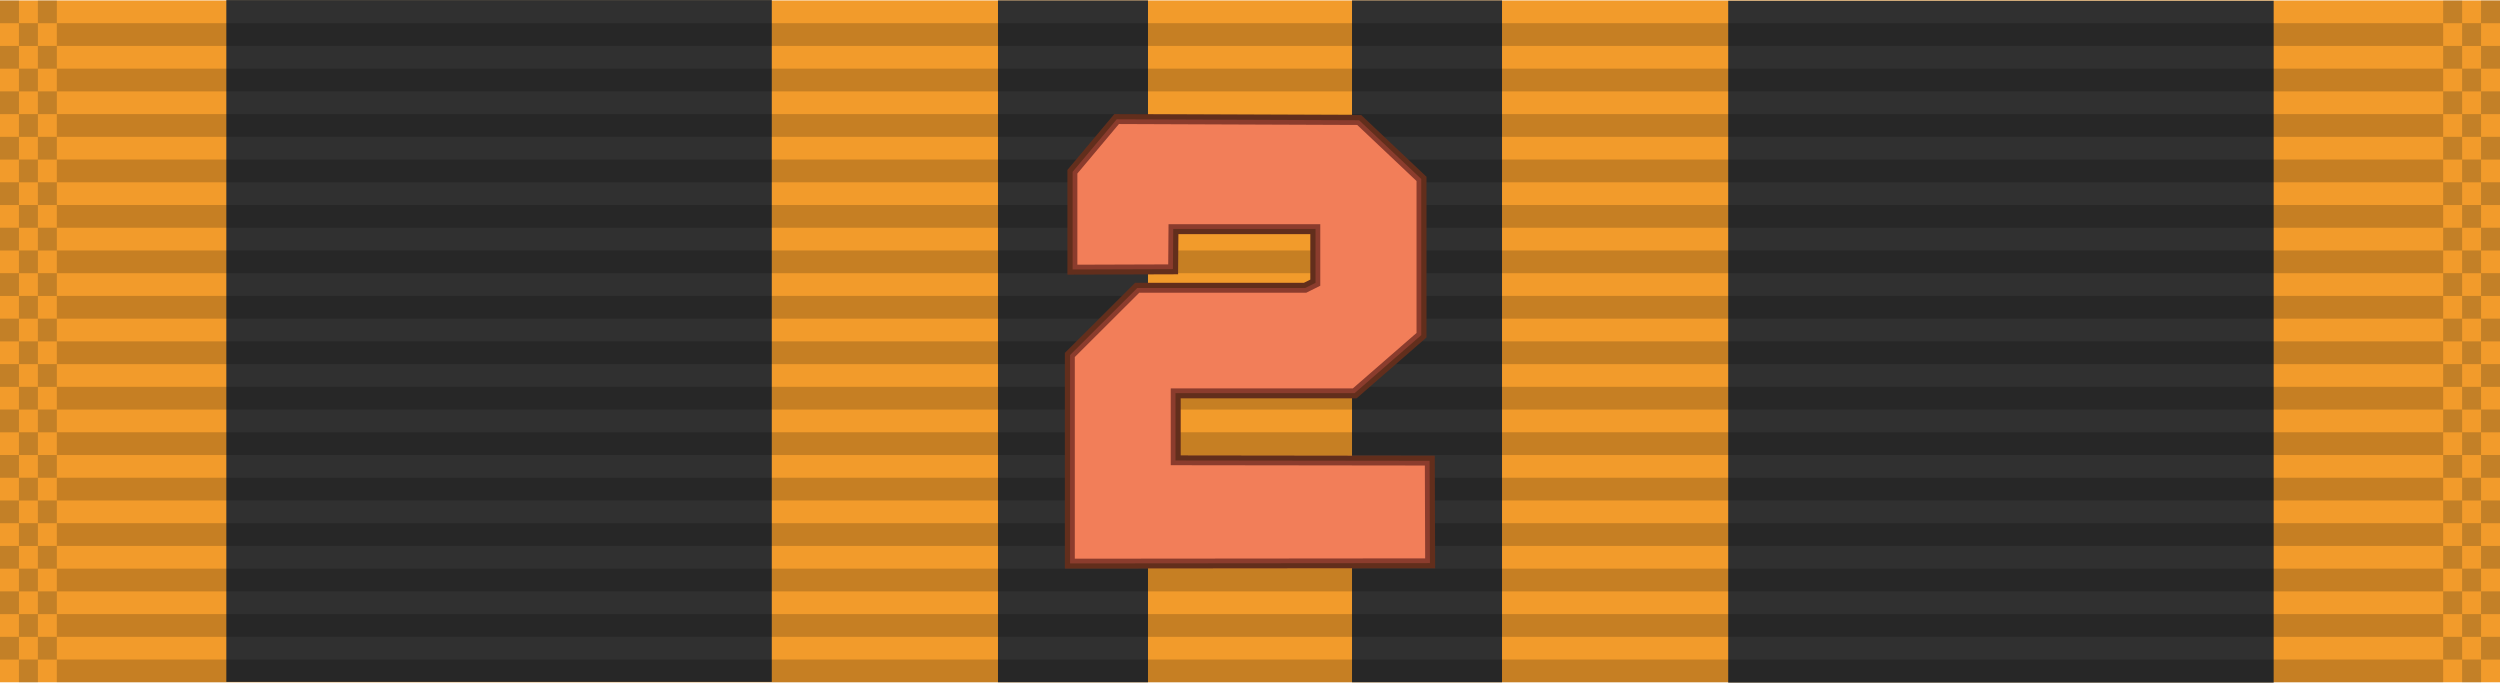
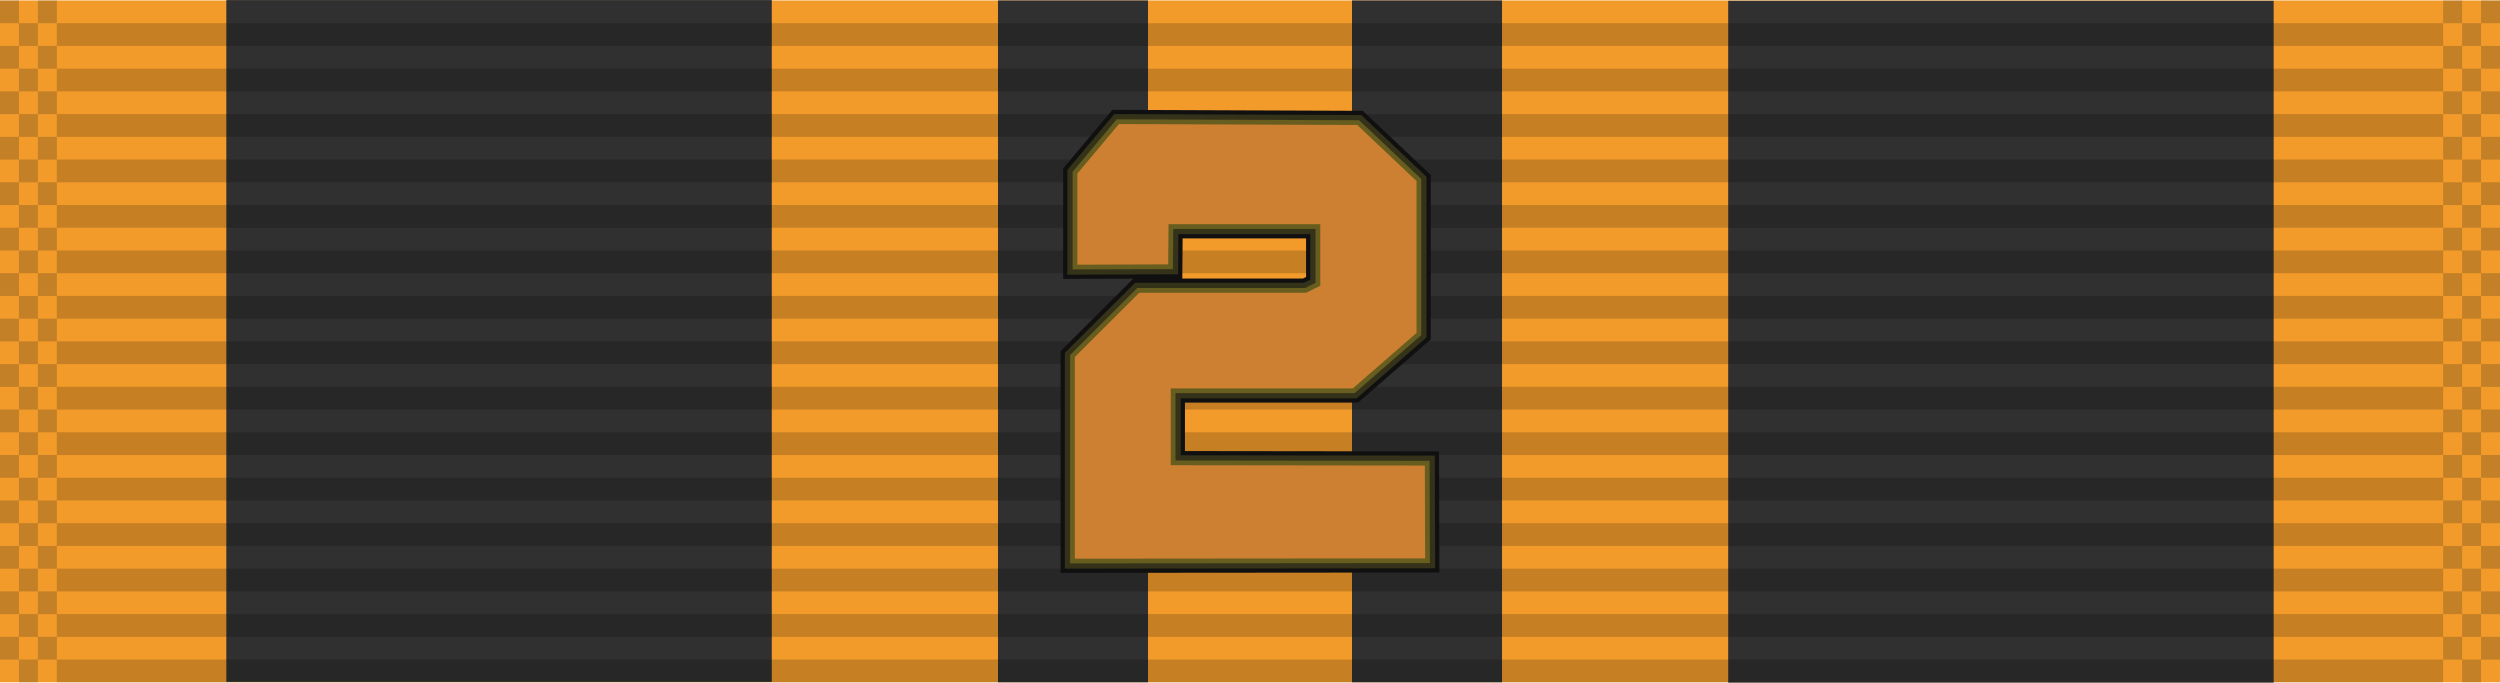
<svg xmlns="http://www.w3.org/2000/svg" xmlns:xlink="http://www.w3.org/1999/xlink" width="132" height="36.047" version="1.1" id="svg1" xml:space="preserve">
  <defs id="defs1">
    <pattern patternUnits="userSpaceOnUse" width="3.78" height="35.906" patternTransform="scale(1)" preserveAspectRatio="xMidYMid" id="pattern4" style="fill:#000000">
      <g id="g4">
        <rect style="opacity:0.3;vector-effect:non-scaling-stroke;fill:none;fill-opacity:1;stroke:none;stroke-width:0.453;stroke-linecap:round;stroke-linejoin:round;stroke-opacity:1;-inkscape-stroke:hairline" id="rect3" width="3.78" height="35.906" x="0" y="0" />
        <rect style="opacity:0.3;vector-effect:non-scaling-stroke;fill:#000000;fill-opacity:1;stroke:none;stroke-width:0.249;stroke-linecap:round;stroke-linejoin:round;stroke-opacity:1;-inkscape-stroke:hairline" id="rect4" width="3.78" height="1.89" x="0" y="1.89" />
        <rect style="opacity:0.3;vector-effect:non-scaling-stroke;fill:#000000;fill-opacity:1;stroke:none;stroke-width:0.249;stroke-linecap:round;stroke-linejoin:round;stroke-opacity:1;-inkscape-stroke:hairline" id="rect4-7" width="3.78" height="1.89" x="0" y="5.669" />
        <rect style="opacity:0.3;vector-effect:non-scaling-stroke;fill:#000000;fill-opacity:1;stroke:none;stroke-width:0.249;stroke-linecap:round;stroke-linejoin:round;stroke-opacity:1;-inkscape-stroke:hairline" id="rect4-1" width="3.78" height="1.89" x="0" y="9.449" />
        <rect style="opacity:0.3;vector-effect:non-scaling-stroke;fill:#000000;fill-opacity:1;stroke:none;stroke-width:0.249;stroke-linecap:round;stroke-linejoin:round;stroke-opacity:1;-inkscape-stroke:hairline" id="rect4-7-3" width="3.78" height="1.89" x="0" y="13.228" />
        <rect style="opacity:0.3;vector-effect:non-scaling-stroke;fill:#000000;fill-opacity:1;stroke:none;stroke-width:0.249;stroke-linecap:round;stroke-linejoin:round;stroke-opacity:1;-inkscape-stroke:hairline" id="rect4-13" width="3.78" height="1.89" x="0" y="17.008" />
        <rect style="opacity:0.3;vector-effect:non-scaling-stroke;fill:#000000;fill-opacity:1;stroke:none;stroke-width:0.249;stroke-linecap:round;stroke-linejoin:round;stroke-opacity:1;-inkscape-stroke:hairline" id="rect4-7-7" width="3.78" height="1.89" x="0" y="20.787" />
        <rect style="opacity:0.3;vector-effect:non-scaling-stroke;fill:#000000;fill-opacity:1;stroke:none;stroke-width:0.249;stroke-linecap:round;stroke-linejoin:round;stroke-opacity:1;-inkscape-stroke:hairline" id="rect4-1-8" width="3.78" height="1.89" x="0" y="24.567" />
        <rect style="opacity:0.3;vector-effect:non-scaling-stroke;fill:#000000;fill-opacity:1;stroke:none;stroke-width:0.249;stroke-linecap:round;stroke-linejoin:round;stroke-opacity:1;-inkscape-stroke:hairline" id="rect4-7-3-8" width="3.78" height="1.89" x="0" y="28.346" />
        <rect style="opacity:0.3;vector-effect:non-scaling-stroke;fill:#000000;fill-opacity:1;stroke:none;stroke-width:0.249;stroke-linecap:round;stroke-linejoin:round;stroke-opacity:1;-inkscape-stroke:hairline" id="rect4-7-3-8-4" width="3.78" height="1.89" x="0" y="32.126" />
      </g>
    </pattern>
    <meshgradient id="meshgradient32" gradientUnits="userSpaceOnUse" x="0.5" y="0.5">
      <meshrow id="meshrow32">
        <meshpatch id="meshpatch32">
          <stop path="c 40.946,0  81.892,0  122.838,0" style="stop-color:#ffffff;stop-opacity:1" id="stop32" />
          <stop path="c 0,50.786  0,101.573  0,152.359" style="stop-color:#c46949;stop-opacity:1" id="stop33" />
          <stop path="c -40.946,0  -81.892,0  -122.838,0" style="stop-color:#ffffff;stop-opacity:1" id="stop34" />
          <stop path="c 0,-50.786  0,-101.573  1.42109e-14,-152.359" style="stop-color:#c46949;stop-opacity:1" id="stop35" />
        </meshpatch>
      </meshrow>
    </meshgradient>
    <filter style="color-interpolation-filters:sRGB;" id="filter21" x="-0.253" y="-0.201" width="1.507" height="1.402">
      <feGaussianBlur stdDeviation="1" result="result1" id="feGaussianBlur16" />
      <feComposite in="result1" in2="result1" result="result4" operator="in" id="feComposite16" />
      <feBlend in="result1" mode="screen" result="result5" in2="result4" id="feBlend16" />
      <feGaussianBlur stdDeviation="8" result="result6" in="result5" id="feGaussianBlur17" />
      <feComposite operator="atop" in="result6" in2="result5" result="result8" id="feComposite17" />
      <feComposite operator="in" result="fbSourceGraphic" in="result6" in2="result8" id="feComposite18" />
      <feGaussianBlur result="result0" in="fbSourceGraphic" stdDeviation="2.5" id="feGaussianBlur18" />
      <feSpecularLighting specularExponent="45" specularConstant="1.5" surfaceScale="1" lighting-color="rgb(255,255,255)" result="result1" in="result0" id="feSpecularLighting18">
        <fePointLight z="21000" y="-9000" x="-6000" id="fePointLight18" />
      </feSpecularLighting>
      <feComposite operator="in" result="result2" in="result1" in2="fbSourceGraphic" id="feComposite19" />
      <feComposite k3="1" k2="1" operator="arithmetic" result="result4" in="fbSourceGraphic" in2="result2" id="feComposite20" />
      <feComposite operator="in" in="result9" in2="result4" result="result91" id="feComposite21" />
      <feBlend mode="multiply" in2="result91" id="feBlend21" />
    </filter>
  </defs>
-   <rect fill="#2350E6" width="132" height="36" id="rect1" style="fill:#f29b2b;fill-opacity:1;stroke:none;stroke-width:0.603" x="0" y="0.024" />
-   <g id="g2" transform="translate(-0.04966927,-0.00473595)">
-     <rect style="vector-effect:non-scaling-stroke;fill:#303030;fill-opacity:1;stroke:none;stroke-width:0.747;stroke-linecap:round;stroke-linejoin:round;-inkscape-stroke:hairline" id="rect2-9" width="28.8" height="36" x="12" y="0.009" />
-     <rect style="vector-effect:non-scaling-stroke;fill:#303030;fill-opacity:1;stroke:none;stroke-width:0.747;stroke-linecap:round;stroke-linejoin:round;-inkscape-stroke:hairline" id="rect2-9-4" width="28.8" height="36" x="91.299" y="0.047" />
-   </g>
-   <g id="g1" transform="matrix(1,0,0,0.9752727,-0.1063337,0.4456762)">
-     <rect style="vector-effect:non-scaling-stroke;fill:#303030;fill-opacity:1;stroke:none;stroke-width:0.397;stroke-linecap:round;stroke-linejoin:round;-inkscape-stroke:hairline" id="rect2-9-1" width="7.92" height="36.913" x="52.8" y="-0.433" />
-     <rect style="vector-effect:non-scaling-stroke;fill:#303030;fill-opacity:1;stroke:none;stroke-width:0.397;stroke-linecap:round;stroke-linejoin:round;-inkscape-stroke:hairline" id="rect2-9-1-1" width="7.92" height="36.913" x="71.493" y="-0.433" />
-   </g>
-   <g id="g9" transform="translate(-2.8913199e-5,44.97637)">
-     <g transform="matrix(3.607732,0,0,3.779529,-271.2352,-691.3447)" id="g5723-7" clip-path="none" style="display:inline" mask="none">
-       <rect id="use5371-0" y="171.342" x="76.013" height="0.318" width="34.925" style="fill:#000000;fill-opacity:0.18;stroke:none;stroke-width:0.856" />
-       <use height="100%" width="100%" x="0" y="0" xlink:href="#use5371-0" transform="translate(0,0.635)" id="use5680-3" />
-       <use height="100%" width="100%" x="0" y="0" xlink:href="#use5371-0" transform="translate(0,1.27)" id="use5682-2" />
-       <use height="100%" width="100%" x="0" y="0" xlink:href="#use5371-0" transform="translate(0,1.905)" id="use5684-2" />
-       <use height="100%" width="100%" x="0" y="0" xlink:href="#use5371-0" transform="translate(0,2.54)" id="use5686-1" />
-       <use height="100%" width="100%" x="0" y="0" xlink:href="#use5371-0" transform="translate(0,3.175)" id="use5688-6" />
-       <use height="100%" width="100%" x="0" y="0" xlink:href="#use5371-0" transform="translate(0,3.81)" id="use5690-2" />
-       <use height="100%" width="100%" x="0" y="0" xlink:href="#use5371-0" transform="translate(0,4.445)" id="use5692-2" />
-       <use height="100%" width="100%" x="0" y="0" xlink:href="#use5371-0" transform="translate(0,5.08)" id="use5694-8" />
-       <use height="100%" width="100%" x="0" y="0" xlink:href="#use5371-0" transform="translate(0,5.715)" id="use5696-2" />
-       <use height="100%" width="100%" x="0" y="0" xlink:href="#use5371-0" transform="translate(0,6.35)" id="use5698-8" />
-       <use height="100%" width="100%" x="0" y="0" xlink:href="#use5371-0" transform="translate(0,6.985)" id="use5700-2" />
-       <use height="100%" width="100%" x="0" y="0" xlink:href="#use5371-0" transform="translate(0,7.62)" id="use5702-1" />
-       <use height="100%" width="100%" x="0" y="0" xlink:href="#use5371-0" transform="translate(0,8.255)" id="use5704-5" />
-       <use height="100%" width="100%" x="0" y="0" xlink:href="#use5371-0" transform="translate(0,8.89)" id="use5706-7" />
+   <g id="g5">
+     <g id="g3">
+       <rect fill="#2350E6" width="132" height="36" id="rect1" style="fill:#f29b2b;fill-opacity:1;stroke:none;stroke-width:0.603" x="0" y="0.024" />
+       <g id="g2" transform="translate(-0.04966927,-0.00473595)">
+         <rect style="vector-effect:non-scaling-stroke;fill:#303030;fill-opacity:1;stroke:none;stroke-width:0.747;stroke-linecap:round;stroke-linejoin:round;-inkscape-stroke:hairline" id="rect2-9" width="28.8" height="36" x="12" y="0.009" />
+         <rect style="vector-effect:non-scaling-stroke;fill:#303030;fill-opacity:1;stroke:none;stroke-width:0.747;stroke-linecap:round;stroke-linejoin:round;-inkscape-stroke:hairline" id="rect2-9-4" width="28.8" height="36" x="91.299" y="0.047" />
+       </g>
+       <g id="g1" transform="matrix(1,0,0,0.9752727,-0.1063337,0.4456762)">
+         <rect style="vector-effect:non-scaling-stroke;fill:#303030;fill-opacity:1;stroke:none;stroke-width:0.397;stroke-linecap:round;stroke-linejoin:round;-inkscape-stroke:hairline" id="rect2-9-1" width="7.92" height="36.913" x="52.8" y="-0.433" />
+         <rect style="vector-effect:non-scaling-stroke;fill:#303030;fill-opacity:1;stroke:none;stroke-width:0.397;stroke-linecap:round;stroke-linejoin:round;-inkscape-stroke:hairline" id="rect2-9-1-1" width="7.92" height="36.913" x="71.493" y="-0.433" />
+       </g>
    </g>
-     <g transform="matrix(3.779529,0,0,3.779529,-259.8995,-590.2967)" id="g6302-4" clip-path="none" style="display:inline" mask="none">
-       <rect style="opacity:1;fill:#001215;fill-opacity:0.196;stroke:none;stroke-width:0.025;stroke-miterlimit:4;stroke-dasharray:none;stroke-dashoffset:0;stroke-opacity:1" id="rect6165-8" width="0.265" height="0.318" x="68.765" y="144.289" />
-       <use height="100%" width="100%" x="0" y="0" xlink:href="#rect6165-8" transform="translate(0,0.635)" id="use6169-2" />
-       <use height="100%" width="100%" x="0" y="0" xlink:href="#rect6165-8" transform="translate(0,1.27)" id="use6171-5" />
-       <use height="100%" width="100%" x="0" y="0" xlink:href="#rect6165-8" transform="translate(0,1.905)" id="use6173-6" />
-       <use height="100%" width="100%" x="0" y="0" xlink:href="#rect6165-8" transform="translate(0,2.54)" id="use6175-8" />
-       <use height="100%" width="100%" x="0" y="0" xlink:href="#rect6165-8" transform="translate(0,3.175)" id="use6177-1" />
-       <use height="100%" width="100%" x="0" y="0" xlink:href="#rect6165-8" transform="translate(0,3.81)" id="use6179-7" />
-       <use height="100%" width="100%" x="0" y="0" xlink:href="#rect6165-8" transform="translate(0,4.445)" id="use6181-1" />
-       <use height="100%" width="100%" x="0" y="0" xlink:href="#rect6165-8" transform="translate(0,5.08)" id="use6183-3" />
-       <use height="100%" width="100%" x="0" y="0" xlink:href="#rect6165-8" transform="translate(0,5.715)" id="use6185-3" />
-       <use height="100%" width="100%" x="0" y="0" xlink:href="#rect6165-8" transform="translate(0,6.35)" id="use6187-9" />
-       <use height="100%" width="100%" x="0" y="0" xlink:href="#rect6165-8" transform="translate(0,6.985)" id="use6189-6" />
-       <use height="100%" width="100%" x="0" y="0" xlink:href="#rect6165-8" transform="translate(0,7.62)" id="use6191-2" />
-       <use height="100%" width="100%" x="0" y="0" xlink:href="#rect6165-8" transform="translate(0,8.255)" id="use6193-9" />
-       <use height="100%" width="100%" x="0" y="0" xlink:href="#rect6165-8" transform="translate(0,8.89)" id="use6195-2" />
-       <use height="100%" width="100%" x="0" y="0" xlink:href="#rect6165-8" transform="translate(0.2645833,0.3175)" id="use6197-3" />
-       <use height="100%" width="100%" x="0" y="0" xlink:href="#rect6165-8" transform="translate(0.2645833,0.9525)" id="use6199-4" />
-       <use height="100%" width="100%" x="0" y="0" xlink:href="#rect6165-8" transform="translate(0.2645833,1.5875)" id="use6201-2" />
-       <use height="100%" width="100%" x="0" y="0" xlink:href="#rect6165-8" transform="translate(0.2645833,2.2225)" id="use6203-5" />
-       <use height="100%" width="100%" x="0" y="0" xlink:href="#rect6165-8" transform="translate(0.2645833,2.8575)" id="use6205-9" />
-       <use height="100%" width="100%" x="0" y="0" xlink:href="#rect6165-8" transform="translate(0.2645833,3.4925)" id="use6207-9" />
-       <use height="100%" width="100%" x="0" y="0" xlink:href="#rect6165-8" transform="translate(0.2645833,4.1275)" id="use6209-6" />
-       <use height="100%" width="100%" x="0" y="0" xlink:href="#rect6165-8" transform="translate(0.2645833,4.7625)" id="use6211-0" />
-       <use height="100%" width="100%" x="0" y="0" xlink:href="#rect6165-8" transform="translate(0.2645833,5.3975)" id="use6213-7" />
-       <use height="100%" width="100%" x="0" y="0" xlink:href="#rect6165-8" transform="translate(0.2645833,6.0325)" id="use6215-3" />
-       <use height="100%" width="100%" x="0" y="0" xlink:href="#rect6165-8" transform="translate(0.2645833,6.6675)" id="use6217-5" />
-       <use height="100%" width="100%" x="0" y="0" xlink:href="#rect6165-8" transform="translate(0.2645833,7.3025)" id="use6219-9" />
-       <use height="100%" width="100%" x="0" y="0" xlink:href="#rect6165-8" transform="translate(0.2645833,7.9375)" id="use6221-6" />
-       <use height="100%" width="100%" x="0" y="0" xlink:href="#rect6165-8" transform="translate(0.2645833,8.5725)" id="use6223-2" />
-       <use height="100%" width="100%" x="0" y="0" xlink:href="#rect6165-8" transform="translate(0.2645833,9.2075)" id="use6225-8" />
-       <use x="0" y="0" xlink:href="#rect6165-8" transform="translate(0.5291672)" id="use6227-6" width="100%" height="100%" />
-       <use x="0" y="0" xlink:href="#rect6165-8" transform="translate(0.5291672,0.6349999)" id="use6229-5" width="100%" height="100%" />
-       <use x="0" y="0" xlink:href="#rect6165-8" transform="translate(0.5291672,1.27)" id="use6231-3" width="100%" height="100%" />
-       <use x="0" y="0" xlink:href="#rect6165-8" transform="translate(0.5291672,1.905)" id="use6233-2" width="100%" height="100%" />
-       <use x="0" y="0" xlink:href="#rect6165-8" transform="translate(0.5291672,2.54)" id="use6235-8" width="100%" height="100%" />
-       <use x="0" y="0" xlink:href="#rect6165-8" transform="translate(0.5291672,3.175)" id="use6237-7" width="100%" height="100%" />
-       <use x="0" y="0" xlink:href="#rect6165-8" transform="translate(0.5291672,3.81)" id="use6239-2" width="100%" height="100%" />
-       <use x="0" y="0" xlink:href="#rect6165-8" transform="translate(0.5291672,4.445)" id="use6241-3" width="100%" height="100%" />
-       <use x="0" y="0" xlink:href="#rect6165-8" transform="translate(0.5291672,5.08)" id="use6243-1" width="100%" height="100%" />
-       <use x="0" y="0" xlink:href="#rect6165-8" transform="translate(0.5291672,5.715)" id="use6245-5" width="100%" height="100%" />
-       <use x="0" y="0" xlink:href="#rect6165-8" transform="translate(0.5291672,6.35)" id="use6247-4" width="100%" height="100%" />
-       <use x="0" y="0" xlink:href="#rect6165-8" transform="translate(0.5291672,6.985)" id="use6249-5" width="100%" height="100%" />
-       <use x="0" y="0" xlink:href="#rect6165-8" transform="translate(0.5291672,7.62)" id="use6251-0" width="100%" height="100%" />
-       <use x="0" y="0" xlink:href="#rect6165-8" transform="translate(0.5291672,8.255)" id="use6253-0" width="100%" height="100%" />
-       <use x="0" y="0" xlink:href="#rect6165-8" transform="translate(0.5291672,8.89)" id="use6255-4" width="100%" height="100%" />
-     </g>
-     <g id="g6394-3" transform="matrix(3.779529,0,0,3.779529,-130.8995,-590.2967)" clip-path="none" mask="none">
-       <rect y="144.289" x="68.765" height="0.318" width="0.265" id="rect6304-4" style="opacity:1;fill:#001215;fill-opacity:0.196;stroke:none;stroke-width:0.025;stroke-miterlimit:4;stroke-dasharray:none;stroke-dashoffset:0;stroke-opacity:1" />
-       <use id="use6306-0" transform="translate(0,0.635)" xlink:href="#rect6165-8" y="0" x="0" width="100%" height="100%" />
-       <use id="use6308-3" transform="translate(0,1.27)" xlink:href="#rect6165-8" y="0" x="0" width="100%" height="100%" />
-       <use id="use6310-3" transform="translate(0,1.905)" xlink:href="#rect6165-8" y="0" x="0" width="100%" height="100%" />
-       <use id="use6312-5" transform="translate(0,2.54)" xlink:href="#rect6165-8" y="0" x="0" width="100%" height="100%" />
-       <use id="use6314-8" transform="translate(0,3.175)" xlink:href="#rect6165-8" y="0" x="0" width="100%" height="100%" />
-       <use id="use6316-4" transform="translate(0,3.81)" xlink:href="#rect6165-8" y="0" x="0" width="100%" height="100%" />
-       <use id="use6318-0" transform="translate(0,4.445)" xlink:href="#rect6165-8" y="0" x="0" width="100%" height="100%" />
-       <use id="use6320-7" transform="translate(0,5.08)" xlink:href="#rect6165-8" y="0" x="0" width="100%" height="100%" />
-       <use id="use6322-1" transform="translate(0,5.715)" xlink:href="#rect6165-8" y="0" x="0" width="100%" height="100%" />
-       <use id="use6324-2" transform="translate(0,6.35)" xlink:href="#rect6165-8" y="0" x="0" width="100%" height="100%" />
-       <use id="use6326-9" transform="translate(0,6.985)" xlink:href="#rect6165-8" y="0" x="0" width="100%" height="100%" />
-       <use id="use6328-7" transform="translate(0,7.62)" xlink:href="#rect6165-8" y="0" x="0" width="100%" height="100%" />
-       <use id="use6330-9" transform="translate(0,8.255)" xlink:href="#rect6165-8" y="0" x="0" width="100%" height="100%" />
-       <use id="use6332-1" transform="translate(0,8.89)" xlink:href="#rect6165-8" y="0" x="0" width="100%" height="100%" />
-       <use id="use6334-6" transform="translate(0.2645833,0.3175)" xlink:href="#rect6165-8" y="0" x="0" width="100%" height="100%" />
-       <use id="use6336-2" transform="translate(0.2645833,0.9525)" xlink:href="#rect6165-8" y="0" x="0" width="100%" height="100%" />
-       <use id="use6338-0" transform="translate(0.2645833,1.5875)" xlink:href="#rect6165-8" y="0" x="0" width="100%" height="100%" />
-       <use id="use6340-7" transform="translate(0.2645833,2.2225)" xlink:href="#rect6165-8" y="0" x="0" width="100%" height="100%" />
-       <use id="use6342-8" transform="translate(0.2645833,2.8575)" xlink:href="#rect6165-8" y="0" x="0" width="100%" height="100%" />
-       <use id="use6344-0" transform="translate(0.2645833,3.4925)" xlink:href="#rect6165-8" y="0" x="0" width="100%" height="100%" />
-       <use id="use6346-6" transform="translate(0.2645833,4.1275)" xlink:href="#rect6165-8" y="0" x="0" width="100%" height="100%" />
-       <use id="use6348-6" transform="translate(0.2645833,4.7625)" xlink:href="#rect6165-8" y="0" x="0" width="100%" height="100%" />
-       <use id="use6350-1" transform="translate(0.2645833,5.3975)" xlink:href="#rect6165-8" y="0" x="0" width="100%" height="100%" />
-       <use id="use6352-3" transform="translate(0.2645833,6.0325)" xlink:href="#rect6165-8" y="0" x="0" width="100%" height="100%" />
-       <use id="use6354-7" transform="translate(0.2645833,6.6675)" xlink:href="#rect6165-8" y="0" x="0" width="100%" height="100%" />
-       <use id="use6356-5" transform="translate(0.2645833,7.3025)" xlink:href="#rect6165-8" y="0" x="0" width="100%" height="100%" />
-       <use id="use6358-5" transform="translate(0.2645833,7.9375)" xlink:href="#rect6165-8" y="0" x="0" width="100%" height="100%" />
-       <use id="use6360-2" transform="translate(0.2645833,8.5725)" xlink:href="#rect6165-8" y="0" x="0" width="100%" height="100%" />
-       <use id="use6362-1" transform="translate(0.2645833,9.2075)" xlink:href="#rect6165-8" y="0" x="0" width="100%" height="100%" />
-       <use height="100%" width="100%" id="use6364-0" transform="translate(0.5291672)" xlink:href="#rect6165-8" y="0" x="0" />
-       <use height="100%" width="100%" id="use6366-8" transform="translate(0.5291672,0.6349999)" xlink:href="#rect6165-8" y="0" x="0" />
-       <use height="100%" width="100%" id="use6368-3" transform="translate(0.5291672,1.27)" xlink:href="#rect6165-8" y="0" x="0" />
-       <use height="100%" width="100%" id="use6370-6" transform="translate(0.5291672,1.905)" xlink:href="#rect6165-8" y="0" x="0" />
-       <use height="100%" width="100%" id="use6372-6" transform="translate(0.5291672,2.54)" xlink:href="#rect6165-8" y="0" x="0" />
-       <use height="100%" width="100%" id="use6374-6" transform="translate(0.5291672,3.175)" xlink:href="#rect6165-8" y="0" x="0" />
-       <use height="100%" width="100%" id="use6376-9" transform="translate(0.5291672,3.81)" xlink:href="#rect6165-8" y="0" x="0" />
-       <use height="100%" width="100%" id="use6378-8" transform="translate(0.5291672,4.445)" xlink:href="#rect6165-8" y="0" x="0" />
-       <use height="100%" width="100%" id="use6380-1" transform="translate(0.5291672,5.08)" xlink:href="#rect6165-8" y="0" x="0" />
-       <use height="100%" width="100%" id="use6382-0" transform="translate(0.5291672,5.715)" xlink:href="#rect6165-8" y="0" x="0" />
-       <use height="100%" width="100%" id="use6384-3" transform="translate(0.5291672,6.35)" xlink:href="#rect6165-8" y="0" x="0" />
-       <use height="100%" width="100%" id="use6386-2" transform="translate(0.5291672,6.985)" xlink:href="#rect6165-8" y="0" x="0" />
-       <use height="100%" width="100%" id="use6388-4" transform="translate(0.5291672,7.62)" xlink:href="#rect6165-8" y="0" x="0" />
-       <use height="100%" width="100%" id="use6390-1" transform="translate(0.5291672,8.255)" xlink:href="#rect6165-8" y="0" x="0" />
-       <use height="100%" width="100%" id="use6392-9" transform="translate(0.5291672,8.89)" xlink:href="#rect6165-8" y="0" x="0" />
+     <g id="g9" transform="translate(-2.8913199e-5,44.97637)">
+       <g transform="matrix(3.607732,0,0,3.779529,-271.2352,-691.3447)" id="g5723-7" clip-path="none" style="display:inline" mask="none">
+         <rect id="use5371-0" y="171.342" x="76.013" height="0.318" width="34.925" style="fill:#000000;fill-opacity:0.18;stroke:none;stroke-width:0.856" />
+         <use height="100%" width="100%" x="0" y="0" xlink:href="#use5371-0" transform="translate(0,0.635)" id="use5680-3" />
+         <use height="100%" width="100%" x="0" y="0" xlink:href="#use5371-0" transform="translate(0,1.27)" id="use5682-2" />
+         <use height="100%" width="100%" x="0" y="0" xlink:href="#use5371-0" transform="translate(0,1.905)" id="use5684-2" />
+         <use height="100%" width="100%" x="0" y="0" xlink:href="#use5371-0" transform="translate(0,2.54)" id="use5686-1" />
+         <use height="100%" width="100%" x="0" y="0" xlink:href="#use5371-0" transform="translate(0,3.175)" id="use5688-6" />
+         <use height="100%" width="100%" x="0" y="0" xlink:href="#use5371-0" transform="translate(0,3.81)" id="use5690-2" />
+         <use height="100%" width="100%" x="0" y="0" xlink:href="#use5371-0" transform="translate(0,4.445)" id="use5692-2" />
+         <use height="100%" width="100%" x="0" y="0" xlink:href="#use5371-0" transform="translate(0,5.08)" id="use5694-8" />
+         <use height="100%" width="100%" x="0" y="0" xlink:href="#use5371-0" transform="translate(0,5.715)" id="use5696-2" />
+         <use height="100%" width="100%" x="0" y="0" xlink:href="#use5371-0" transform="translate(0,6.35)" id="use5698-8" />
+         <use height="100%" width="100%" x="0" y="0" xlink:href="#use5371-0" transform="translate(0,6.985)" id="use5700-2" />
+         <use height="100%" width="100%" x="0" y="0" xlink:href="#use5371-0" transform="translate(0,7.62)" id="use5702-1" />
+         <use height="100%" width="100%" x="0" y="0" xlink:href="#use5371-0" transform="translate(0,8.255)" id="use5704-5" />
+         <use height="100%" width="100%" x="0" y="0" xlink:href="#use5371-0" transform="translate(0,8.89)" id="use5706-7" />
+       </g>
+       <g transform="matrix(3.779529,0,0,3.779529,-259.8995,-590.2967)" id="g6302-4" clip-path="none" style="display:inline" mask="none">
+         <rect style="opacity:1;fill:#001215;fill-opacity:0.196;stroke:none;stroke-width:0.025;stroke-miterlimit:4;stroke-dasharray:none;stroke-dashoffset:0;stroke-opacity:1" id="rect6165-8" width="0.265" height="0.318" x="68.765" y="144.289" />
+         <use height="100%" width="100%" x="0" y="0" xlink:href="#rect6165-8" transform="translate(0,0.635)" id="use6169-2" />
+         <use height="100%" width="100%" x="0" y="0" xlink:href="#rect6165-8" transform="translate(0,1.27)" id="use6171-5" />
+         <use height="100%" width="100%" x="0" y="0" xlink:href="#rect6165-8" transform="translate(0,1.905)" id="use6173-6" />
+         <use height="100%" width="100%" x="0" y="0" xlink:href="#rect6165-8" transform="translate(0,2.54)" id="use6175-8" />
+         <use height="100%" width="100%" x="0" y="0" xlink:href="#rect6165-8" transform="translate(0,3.175)" id="use6177-1" />
+         <use height="100%" width="100%" x="0" y="0" xlink:href="#rect6165-8" transform="translate(0,3.81)" id="use6179-7" />
+         <use height="100%" width="100%" x="0" y="0" xlink:href="#rect6165-8" transform="translate(0,4.445)" id="use6181-1" />
+         <use height="100%" width="100%" x="0" y="0" xlink:href="#rect6165-8" transform="translate(0,5.08)" id="use6183-3" />
+         <use height="100%" width="100%" x="0" y="0" xlink:href="#rect6165-8" transform="translate(0,5.715)" id="use6185-3" />
+         <use height="100%" width="100%" x="0" y="0" xlink:href="#rect6165-8" transform="translate(0,6.35)" id="use6187-9" />
+         <use height="100%" width="100%" x="0" y="0" xlink:href="#rect6165-8" transform="translate(0,6.985)" id="use6189-6" />
+         <use height="100%" width="100%" x="0" y="0" xlink:href="#rect6165-8" transform="translate(0,7.62)" id="use6191-2" />
+         <use height="100%" width="100%" x="0" y="0" xlink:href="#rect6165-8" transform="translate(0,8.255)" id="use6193-9" />
+         <use height="100%" width="100%" x="0" y="0" xlink:href="#rect6165-8" transform="translate(0,8.89)" id="use6195-2" />
+         <use height="100%" width="100%" x="0" y="0" xlink:href="#rect6165-8" transform="translate(0.2645833,0.3175)" id="use6197-3" />
+         <use height="100%" width="100%" x="0" y="0" xlink:href="#rect6165-8" transform="translate(0.2645833,0.9525)" id="use6199-4" />
+         <use height="100%" width="100%" x="0" y="0" xlink:href="#rect6165-8" transform="translate(0.2645833,1.5875)" id="use6201-2" />
+         <use height="100%" width="100%" x="0" y="0" xlink:href="#rect6165-8" transform="translate(0.2645833,2.2225)" id="use6203-5" />
+         <use height="100%" width="100%" x="0" y="0" xlink:href="#rect6165-8" transform="translate(0.2645833,2.8575)" id="use6205-9" />
+         <use height="100%" width="100%" x="0" y="0" xlink:href="#rect6165-8" transform="translate(0.2645833,3.4925)" id="use6207-9" />
+         <use height="100%" width="100%" x="0" y="0" xlink:href="#rect6165-8" transform="translate(0.2645833,4.1275)" id="use6209-6" />
+         <use height="100%" width="100%" x="0" y="0" xlink:href="#rect6165-8" transform="translate(0.2645833,4.7625)" id="use6211-0" />
+         <use height="100%" width="100%" x="0" y="0" xlink:href="#rect6165-8" transform="translate(0.2645833,5.3975)" id="use6213-7" />
+         <use height="100%" width="100%" x="0" y="0" xlink:href="#rect6165-8" transform="translate(0.2645833,6.0325)" id="use6215-3" />
+         <use height="100%" width="100%" x="0" y="0" xlink:href="#rect6165-8" transform="translate(0.2645833,6.6675)" id="use6217-5" />
+         <use height="100%" width="100%" x="0" y="0" xlink:href="#rect6165-8" transform="translate(0.2645833,7.3025)" id="use6219-9" />
+         <use height="100%" width="100%" x="0" y="0" xlink:href="#rect6165-8" transform="translate(0.2645833,7.9375)" id="use6221-6" />
+         <use height="100%" width="100%" x="0" y="0" xlink:href="#rect6165-8" transform="translate(0.2645833,8.5725)" id="use6223-2" />
+         <use height="100%" width="100%" x="0" y="0" xlink:href="#rect6165-8" transform="translate(0.2645833,9.2075)" id="use6225-8" />
+         <use x="0" y="0" xlink:href="#rect6165-8" transform="translate(0.5291672)" id="use6227-6" width="100%" height="100%" />
+         <use x="0" y="0" xlink:href="#rect6165-8" transform="translate(0.5291672,0.6349999)" id="use6229-5" width="100%" height="100%" />
+         <use x="0" y="0" xlink:href="#rect6165-8" transform="translate(0.5291672,1.27)" id="use6231-3" width="100%" height="100%" />
+         <use x="0" y="0" xlink:href="#rect6165-8" transform="translate(0.5291672,1.905)" id="use6233-2" width="100%" height="100%" />
+         <use x="0" y="0" xlink:href="#rect6165-8" transform="translate(0.5291672,2.54)" id="use6235-8" width="100%" height="100%" />
+         <use x="0" y="0" xlink:href="#rect6165-8" transform="translate(0.5291672,3.175)" id="use6237-7" width="100%" height="100%" />
+         <use x="0" y="0" xlink:href="#rect6165-8" transform="translate(0.5291672,3.81)" id="use6239-2" width="100%" height="100%" />
+         <use x="0" y="0" xlink:href="#rect6165-8" transform="translate(0.5291672,4.445)" id="use6241-3" width="100%" height="100%" />
+         <use x="0" y="0" xlink:href="#rect6165-8" transform="translate(0.5291672,5.08)" id="use6243-1" width="100%" height="100%" />
+         <use x="0" y="0" xlink:href="#rect6165-8" transform="translate(0.5291672,5.715)" id="use6245-5" width="100%" height="100%" />
+         <use x="0" y="0" xlink:href="#rect6165-8" transform="translate(0.5291672,6.35)" id="use6247-4" width="100%" height="100%" />
+         <use x="0" y="0" xlink:href="#rect6165-8" transform="translate(0.5291672,6.985)" id="use6249-5" width="100%" height="100%" />
+         <use x="0" y="0" xlink:href="#rect6165-8" transform="translate(0.5291672,7.62)" id="use6251-0" width="100%" height="100%" />
+         <use x="0" y="0" xlink:href="#rect6165-8" transform="translate(0.5291672,8.255)" id="use6253-0" width="100%" height="100%" />
+         <use x="0" y="0" xlink:href="#rect6165-8" transform="translate(0.5291672,8.89)" id="use6255-4" width="100%" height="100%" />
+       </g>
+       <g id="g6394-3" transform="matrix(3.779529,0,0,3.779529,-130.8995,-590.2967)" clip-path="none" mask="none">
+         <rect y="144.289" x="68.765" height="0.318" width="0.265" id="rect6304-4" style="opacity:1;fill:#001215;fill-opacity:0.196;stroke:none;stroke-width:0.025;stroke-miterlimit:4;stroke-dasharray:none;stroke-dashoffset:0;stroke-opacity:1" />
+         <use id="use6306-0" transform="translate(0,0.635)" xlink:href="#rect6165-8" y="0" x="0" width="100%" height="100%" />
+         <use id="use6308-3" transform="translate(0,1.27)" xlink:href="#rect6165-8" y="0" x="0" width="100%" height="100%" />
+         <use id="use6310-3" transform="translate(0,1.905)" xlink:href="#rect6165-8" y="0" x="0" width="100%" height="100%" />
+         <use id="use6312-5" transform="translate(0,2.54)" xlink:href="#rect6165-8" y="0" x="0" width="100%" height="100%" />
+         <use id="use6314-8" transform="translate(0,3.175)" xlink:href="#rect6165-8" y="0" x="0" width="100%" height="100%" />
+         <use id="use6316-4" transform="translate(0,3.81)" xlink:href="#rect6165-8" y="0" x="0" width="100%" height="100%" />
+         <use id="use6318-0" transform="translate(0,4.445)" xlink:href="#rect6165-8" y="0" x="0" width="100%" height="100%" />
+         <use id="use6320-7" transform="translate(0,5.08)" xlink:href="#rect6165-8" y="0" x="0" width="100%" height="100%" />
+         <use id="use6322-1" transform="translate(0,5.715)" xlink:href="#rect6165-8" y="0" x="0" width="100%" height="100%" />
+         <use id="use6324-2" transform="translate(0,6.35)" xlink:href="#rect6165-8" y="0" x="0" width="100%" height="100%" />
+         <use id="use6326-9" transform="translate(0,6.985)" xlink:href="#rect6165-8" y="0" x="0" width="100%" height="100%" />
+         <use id="use6328-7" transform="translate(0,7.62)" xlink:href="#rect6165-8" y="0" x="0" width="100%" height="100%" />
+         <use id="use6330-9" transform="translate(0,8.255)" xlink:href="#rect6165-8" y="0" x="0" width="100%" height="100%" />
+         <use id="use6332-1" transform="translate(0,8.89)" xlink:href="#rect6165-8" y="0" x="0" width="100%" height="100%" />
+         <use id="use6334-6" transform="translate(0.2645833,0.3175)" xlink:href="#rect6165-8" y="0" x="0" width="100%" height="100%" />
+         <use id="use6336-2" transform="translate(0.2645833,0.9525)" xlink:href="#rect6165-8" y="0" x="0" width="100%" height="100%" />
+         <use id="use6338-0" transform="translate(0.2645833,1.5875)" xlink:href="#rect6165-8" y="0" x="0" width="100%" height="100%" />
+         <use id="use6340-7" transform="translate(0.2645833,2.2225)" xlink:href="#rect6165-8" y="0" x="0" width="100%" height="100%" />
+         <use id="use6342-8" transform="translate(0.2645833,2.8575)" xlink:href="#rect6165-8" y="0" x="0" width="100%" height="100%" />
+         <use id="use6344-0" transform="translate(0.2645833,3.4925)" xlink:href="#rect6165-8" y="0" x="0" width="100%" height="100%" />
+         <use id="use6346-6" transform="translate(0.2645833,4.1275)" xlink:href="#rect6165-8" y="0" x="0" width="100%" height="100%" />
+         <use id="use6348-6" transform="translate(0.2645833,4.7625)" xlink:href="#rect6165-8" y="0" x="0" width="100%" height="100%" />
+         <use id="use6350-1" transform="translate(0.2645833,5.3975)" xlink:href="#rect6165-8" y="0" x="0" width="100%" height="100%" />
+         <use id="use6352-3" transform="translate(0.2645833,6.0325)" xlink:href="#rect6165-8" y="0" x="0" width="100%" height="100%" />
+         <use id="use6354-7" transform="translate(0.2645833,6.6675)" xlink:href="#rect6165-8" y="0" x="0" width="100%" height="100%" />
+         <use id="use6356-5" transform="translate(0.2645833,7.3025)" xlink:href="#rect6165-8" y="0" x="0" width="100%" height="100%" />
+         <use id="use6358-5" transform="translate(0.2645833,7.9375)" xlink:href="#rect6165-8" y="0" x="0" width="100%" height="100%" />
+         <use id="use6360-2" transform="translate(0.2645833,8.5725)" xlink:href="#rect6165-8" y="0" x="0" width="100%" height="100%" />
+         <use id="use6362-1" transform="translate(0.2645833,9.2075)" xlink:href="#rect6165-8" y="0" x="0" width="100%" height="100%" />
+         <use height="100%" width="100%" id="use6364-0" transform="translate(0.5291672)" xlink:href="#rect6165-8" y="0" x="0" />
+         <use height="100%" width="100%" id="use6366-8" transform="translate(0.5291672,0.6349999)" xlink:href="#rect6165-8" y="0" x="0" />
+         <use height="100%" width="100%" id="use6368-3" transform="translate(0.5291672,1.27)" xlink:href="#rect6165-8" y="0" x="0" />
+         <use height="100%" width="100%" id="use6370-6" transform="translate(0.5291672,1.905)" xlink:href="#rect6165-8" y="0" x="0" />
+         <use height="100%" width="100%" id="use6372-6" transform="translate(0.5291672,2.54)" xlink:href="#rect6165-8" y="0" x="0" />
+         <use height="100%" width="100%" id="use6374-6" transform="translate(0.5291672,3.175)" xlink:href="#rect6165-8" y="0" x="0" />
+         <use height="100%" width="100%" id="use6376-9" transform="translate(0.5291672,3.81)" xlink:href="#rect6165-8" y="0" x="0" />
+         <use height="100%" width="100%" id="use6378-8" transform="translate(0.5291672,4.445)" xlink:href="#rect6165-8" y="0" x="0" />
+         <use height="100%" width="100%" id="use6380-1" transform="translate(0.5291672,5.08)" xlink:href="#rect6165-8" y="0" x="0" />
+         <use height="100%" width="100%" id="use6382-0" transform="translate(0.5291672,5.715)" xlink:href="#rect6165-8" y="0" x="0" />
+         <use height="100%" width="100%" id="use6384-3" transform="translate(0.5291672,6.35)" xlink:href="#rect6165-8" y="0" x="0" />
+         <use height="100%" width="100%" id="use6386-2" transform="translate(0.5291672,6.985)" xlink:href="#rect6165-8" y="0" x="0" />
+         <use height="100%" width="100%" id="use6388-4" transform="translate(0.5291672,7.62)" xlink:href="#rect6165-8" y="0" x="0" />
+         <use height="100%" width="100%" id="use6390-1" transform="translate(0.5291672,8.255)" xlink:href="#rect6165-8" y="0" x="0" />
+         <use height="100%" width="100%" id="use6392-9" transform="translate(0.5291672,8.89)" xlink:href="#rect6165-8" y="0" x="0" />
+       </g>
    </g>
  </g>
  <g id="g6625" style="fill:url(#meshgradient32);fill-opacity:1;stroke-width:0.77" transform="matrix(0.1526312,0,0,0.1522748,56.54858,-32.74123)">
-     <path d="M 16.2,257.199 1.384,274.889 v 32.727 l 33.059,-0.111 0.111,-13.931 h 50.86 v 20.012 l -4.201,2.101 H 23.276 L 0.5,338.464 v 71.093 L 123.338,409.447 123.227,375.614 35.328,375.503 V 350.515 H 97.797 l 22.555,-19.681 1e-5,-53.403 -21.007,-19.902 z" style="display:inline;fill:#b8860b;fill-opacity:1;fill-rule:evenodd;stroke:#622e1c;stroke-width:5.248;stroke-linecap:butt;stroke-linejoin:miter;stroke-dasharray:none;stroke-opacity:1" id="path2163-2" />
-     <path d="M 16.2,257.199 1.384,274.889 v 32.727 l 33.059,-0.111 0.111,-13.931 h 50.86 v 20.012 l -4.201,2.101 H 23.276 L 0.5,338.464 v 71.093 l 122.838,-0.111 -0.111,-33.833 -87.899,-0.111 v -24.988 h 62.469 l 22.555,-19.681 1e-5,-53.403 -21.007,-19.902 z" style="display:inline;fill:#f27e59;fill-opacity:1;fill-rule:evenodd;stroke:#8b3c2d;stroke-width:1.64;stroke-linecap:butt;stroke-linejoin:miter;stroke-dasharray:none;stroke-opacity:1" id="path2163-2-1" />
+     <path d="M 16.2,257.199 1.384,274.889 v 32.727 l 33.059,-0.111 0.111,-13.931 h 50.86 v 20.012 l -4.201,2.101 H 23.276 L 0.5,338.464 v 71.093 L 123.338,409.447 123.227,375.614 35.328,375.503 V 350.515 H 97.797 L 120.353,330.835 V 277.432 L 99.345,257.53 Z" style="display:inline;fill:#cd7f32;fill-opacity:1;fill-rule:evenodd;stroke:#101010;stroke-width:8.186;stroke-linecap:butt;stroke-linejoin:miter;stroke-dasharray:none;stroke-opacity:1" id="path2163-2-0" />
+     <path d="M 16.2,257.199 1.384,274.889 v 32.727 l 33.059,-0.111 0.111,-13.931 h 50.86 v 20.012 l -4.201,2.101 H 23.276 L 0.5,338.464 v 71.093 L 123.338,409.447 123.227,375.614 35.328,375.503 V 350.515 H 97.797 l 22.555,-19.681 1e-5,-53.403 -21.007,-19.902 z" style="display:inline;fill:#b8860b;fill-opacity:1;fill-rule:evenodd;stroke:#35321a;stroke-width:5.248;stroke-linecap:butt;stroke-linejoin:miter;stroke-dasharray:none;stroke-opacity:1" id="path2163-2" />
+     <path d="M 16.2,257.199 1.384,274.889 v 32.727 l 33.059,-0.111 0.111,-13.931 h 50.86 v 20.012 l -4.201,2.101 H 23.276 L 0.5,338.464 v 71.093 l 122.838,-0.111 -0.111,-33.833 -87.899,-0.111 v -24.988 h 62.469 l 22.555,-19.681 1e-5,-53.403 -21.007,-19.902 z" style="display:inline;fill:#cd7f32;fill-opacity:1;fill-rule:evenodd;stroke:#665d1e;stroke-width:1.64;stroke-linecap:butt;stroke-linejoin:miter;stroke-dasharray:none;stroke-opacity:1" id="path2163-2-1" />
  </g>
</svg>
